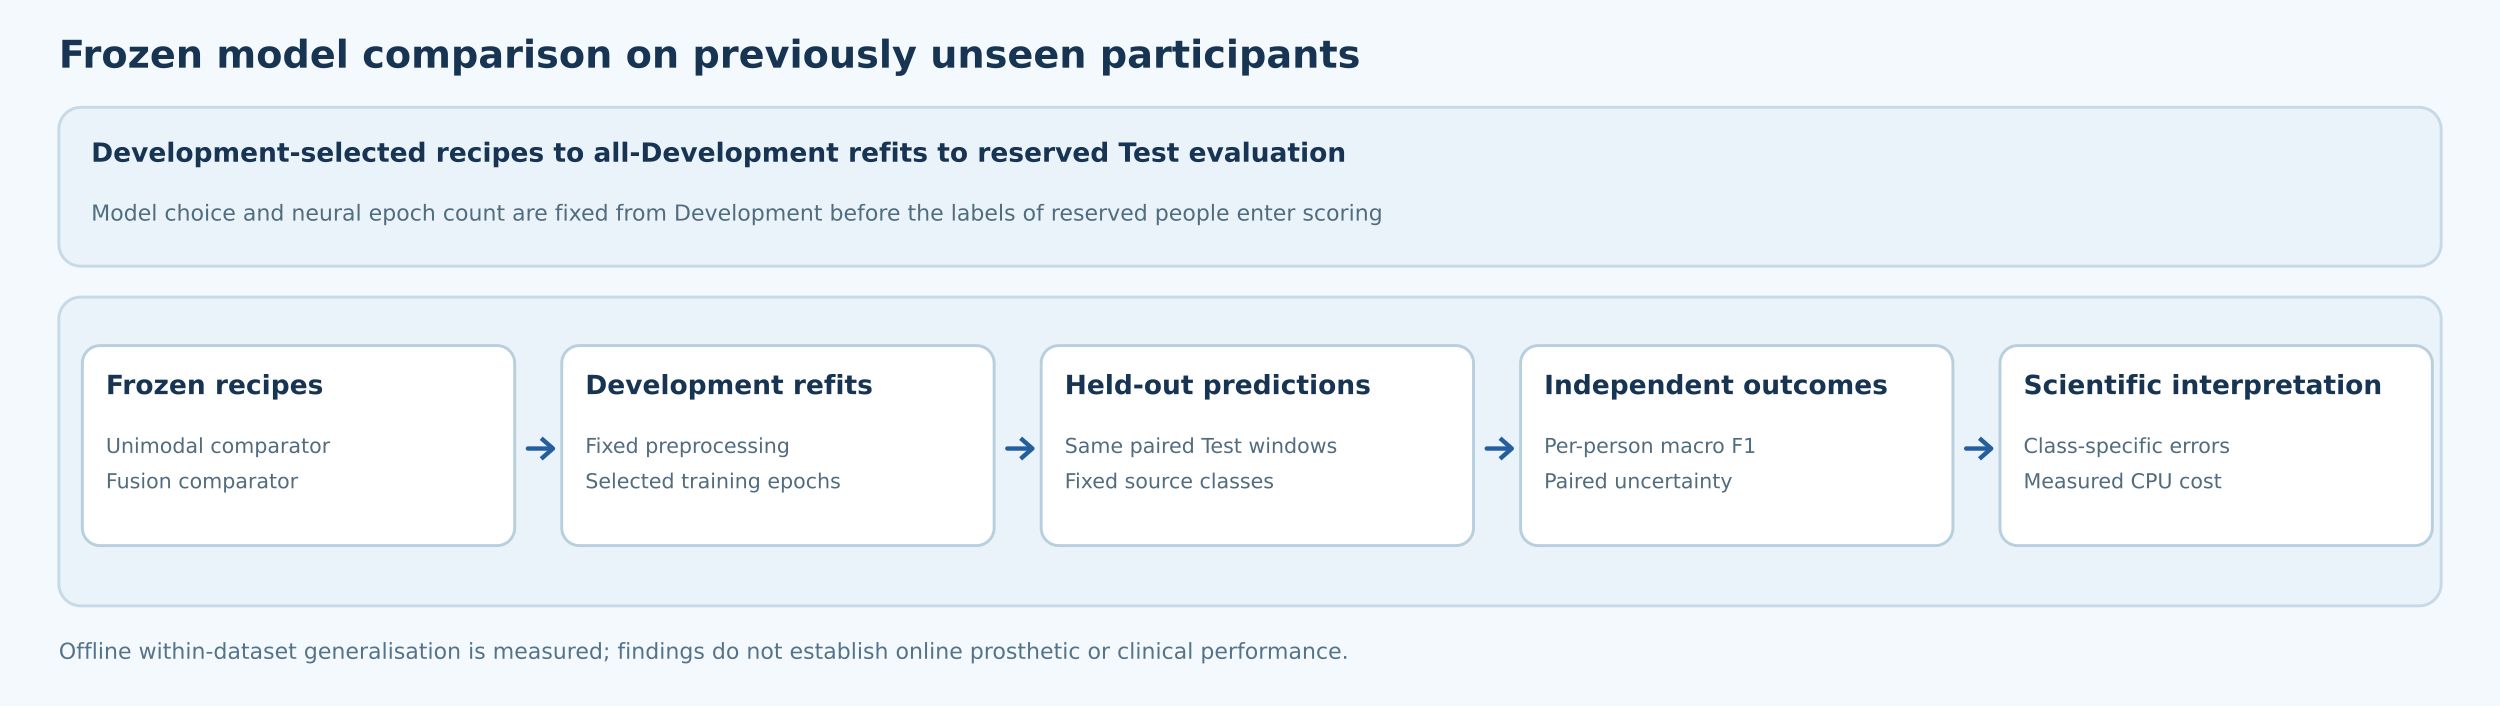
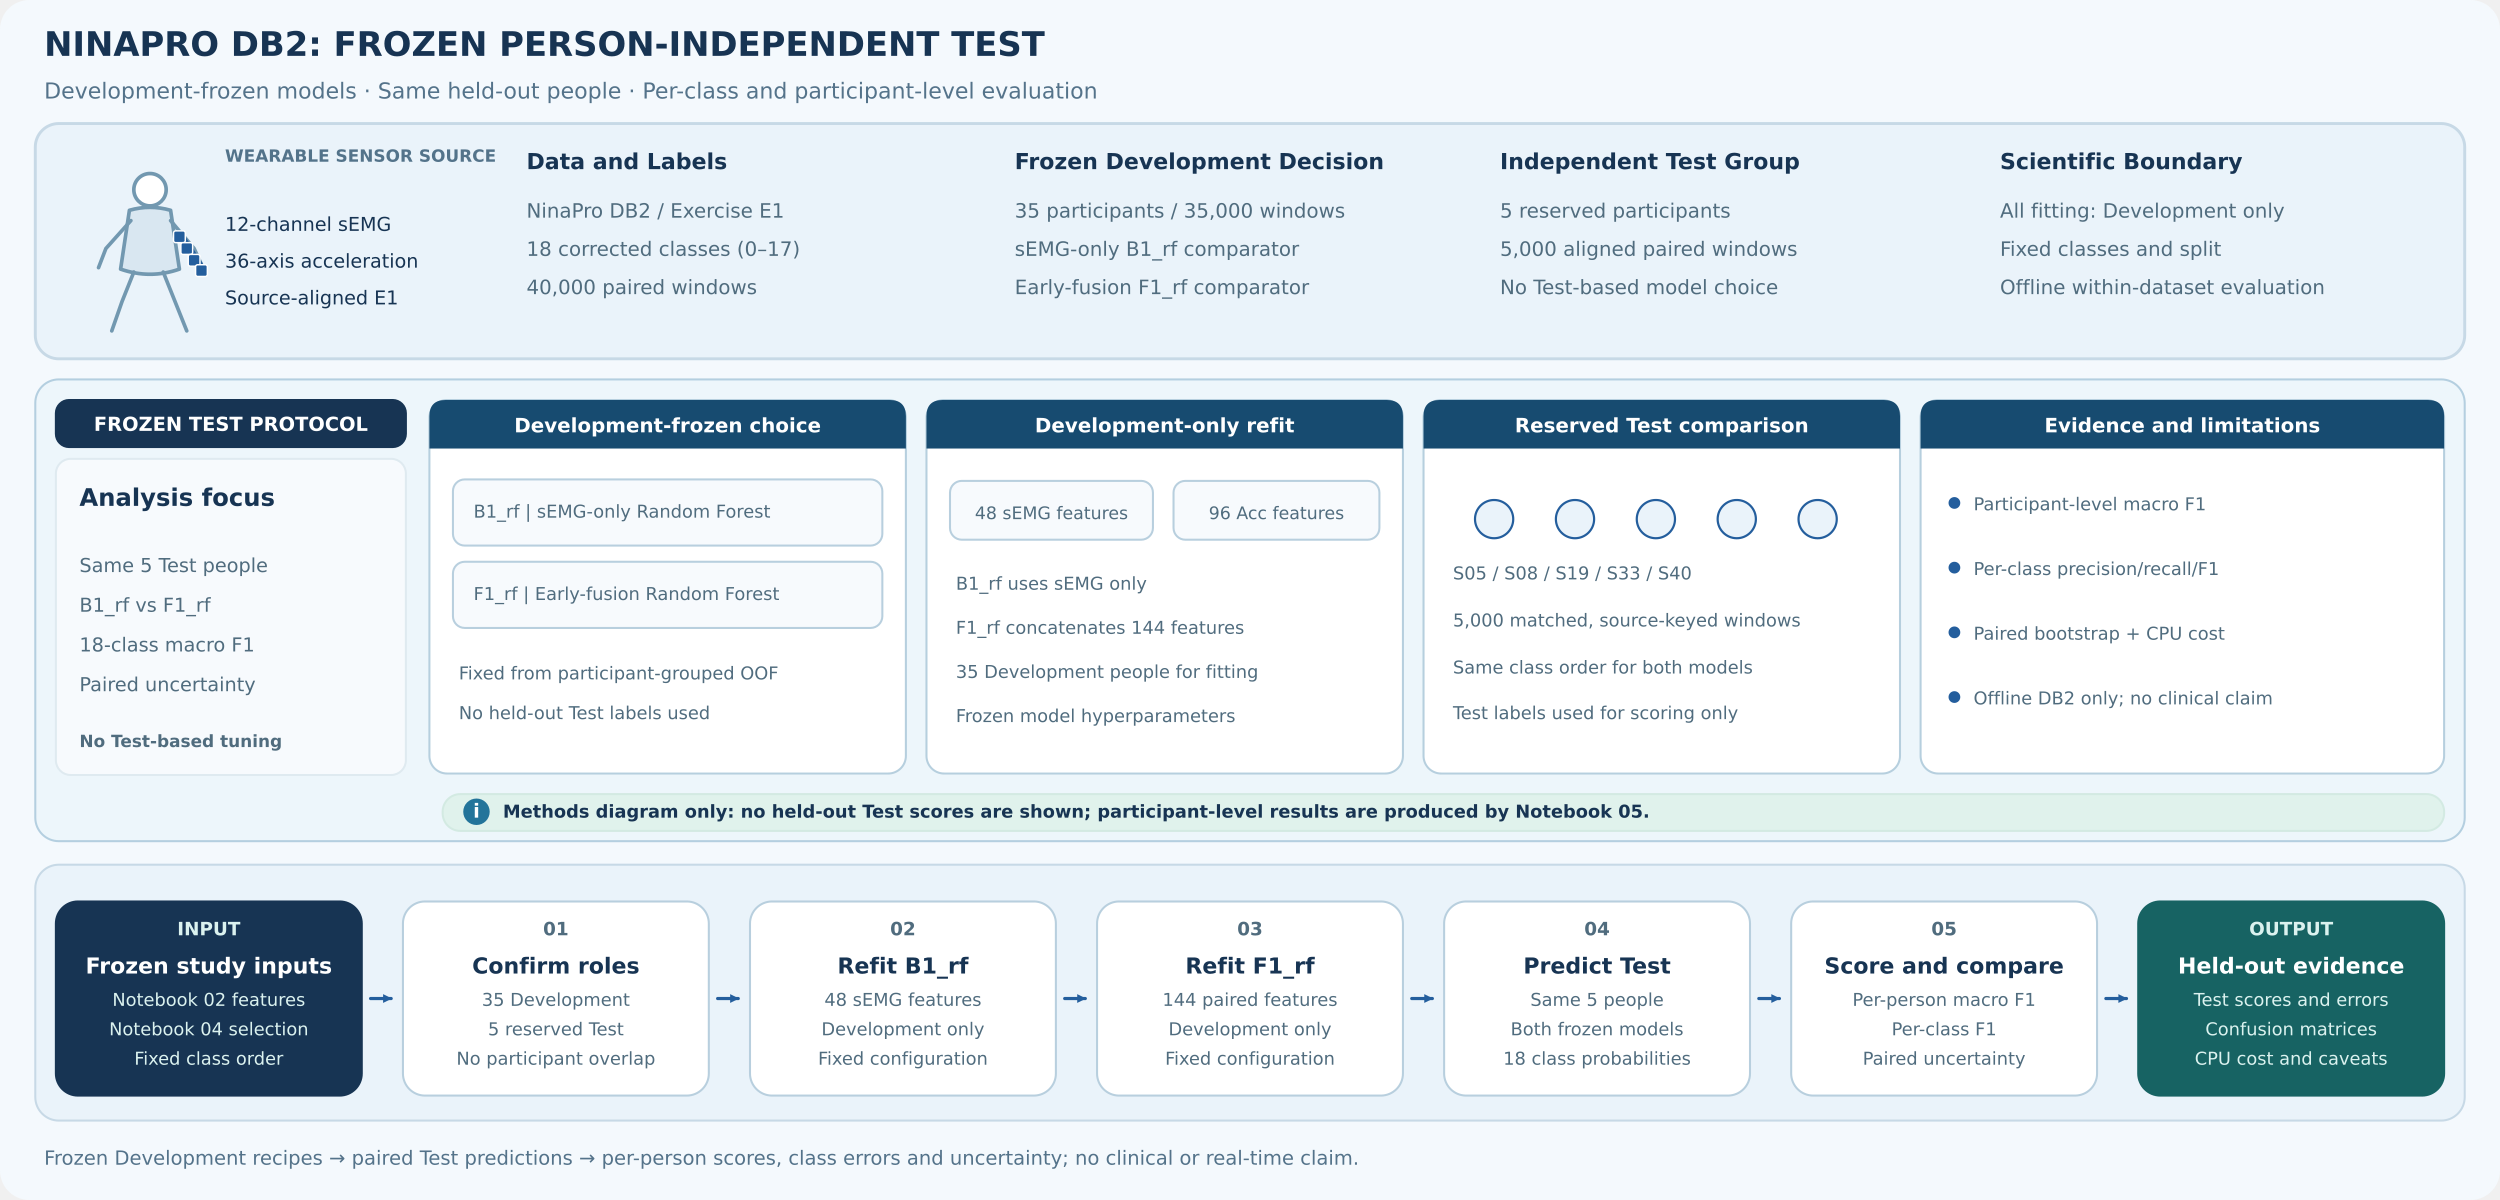
- <svg xmlns="http://www.w3.org/2000/svg" width="1700" height="480" viewBox="0 0 1700 480" role="img" font-family="DejaVu Sans, Arial, sans-serif">
-   <rect width="1700" height="480" fill="#F4F9FD" />
-   <text x="40" y="46" fill="#173453" font-size="26" font-weight="bold">
-     <tspan x="40" dy="0">Frozen model comparison on previously unseen participants</tspan>
-   </text>
-   <rect x="40" y="73" width="1620" height="108" rx="15" fill="#EAF3FA" stroke="#C7D9E6" stroke-width="2" />
-   <text x="62" y="110" fill="#173453" font-size="18" font-weight="bold">
-     <tspan x="62" dy="0">Development-selected recipes to all-Development refits to reserved Test evaluation</tspan>
-   </text>
-   <text x="62" y="150" fill="#506C7E" font-size="15" font-weight="normal">
-     <tspan x="62" dy="0">Model choice and neural epoch count are fixed from Development before the labels of reserved people enter scoring</tspan>
-   </text>
-   <rect x="40" y="202" width="1620" height="210" rx="15" fill="#EAF3FA" stroke="#C7D9E6" stroke-width="2" />
-   <rect x="56" y="235" width="294" height="136" rx="12" fill="#FFFFFF" stroke="#B8CFDE" stroke-width="2" />
-   <text x="72" y="268" fill="#173453" font-size="18" font-weight="bold">
-     <tspan x="72" dy="0">Frozen recipes</tspan>
-   </text>
-   <text x="72" y="308" fill="#506C7E" font-size="14" font-weight="normal">
-     <tspan x="72" dy="0">Unimodal comparator</tspan>
-     <tspan x="72" dy="24">Fusion comparator</tspan>
-   </text>
-   <path d="M359 305 h15" stroke="#245E9D" stroke-width="3" stroke-linecap="round" />
-   <path d="M368 298 l8 7 -8 7" stroke="#245E9D" stroke-width="3" fill="none" stroke-linejoin="round" />
-   <rect x="382" y="235" width="294" height="136" rx="12" fill="#FFFFFF" stroke="#B8CFDE" stroke-width="2" />
-   <text x="398" y="268" fill="#173453" font-size="18" font-weight="bold">
-     <tspan x="398" dy="0">Development refits</tspan>
-   </text>
-   <text x="398" y="308" fill="#506C7E" font-size="14" font-weight="normal">
-     <tspan x="398" dy="0">Fixed preprocessing</tspan>
-     <tspan x="398" dy="24">Selected training epochs</tspan>
-   </text>
-   <path d="M685 305 h15" stroke="#245E9D" stroke-width="3" stroke-linecap="round" />
-   <path d="M694 298 l8 7 -8 7" stroke="#245E9D" stroke-width="3" fill="none" stroke-linejoin="round" />
-   <rect x="708" y="235" width="294" height="136" rx="12" fill="#FFFFFF" stroke="#B8CFDE" stroke-width="2" />
-   <text x="724" y="268" fill="#173453" font-size="18" font-weight="bold">
-     <tspan x="724" dy="0">Held-out predictions</tspan>
-   </text>
-   <text x="724" y="308" fill="#506C7E" font-size="14" font-weight="normal">
-     <tspan x="724" dy="0">Same paired Test windows</tspan>
-     <tspan x="724" dy="24">Fixed source classes</tspan>
-   </text>
-   <path d="M1011 305 h15" stroke="#245E9D" stroke-width="3" stroke-linecap="round" />
-   <path d="M1020 298 l8 7 -8 7" stroke="#245E9D" stroke-width="3" fill="none" stroke-linejoin="round" />
-   <rect x="1034" y="235" width="294" height="136" rx="12" fill="#FFFFFF" stroke="#B8CFDE" stroke-width="2" />
-   <text x="1050" y="268" fill="#173453" font-size="18" font-weight="bold">
-     <tspan x="1050" dy="0">Independent outcomes</tspan>
-   </text>
-   <text x="1050" y="308" fill="#506C7E" font-size="14" font-weight="normal">
-     <tspan x="1050" dy="0">Per-person macro F1</tspan>
-     <tspan x="1050" dy="24">Paired uncertainty</tspan>
-   </text>
-   <path d="M1337 305 h15" stroke="#245E9D" stroke-width="3" stroke-linecap="round" />
-   <path d="M1346 298 l8 7 -8 7" stroke="#245E9D" stroke-width="3" fill="none" stroke-linejoin="round" />
-   <rect x="1360" y="235" width="294" height="136" rx="12" fill="#FFFFFF" stroke="#B8CFDE" stroke-width="2" />
-   <text x="1376" y="268" fill="#173453" font-size="18" font-weight="bold">
-     <tspan x="1376" dy="0">Scientific interpretation</tspan>
-   </text>
-   <text x="1376" y="308" fill="#506C7E" font-size="14" font-weight="normal">
-     <tspan x="1376" dy="0">Class-specific errors</tspan>
-     <tspan x="1376" dy="24">Measured CPU cost</tspan>
-   </text>
-   <text x="40" y="448" fill="#54738A" font-size="15" font-weight="normal">
-     <tspan x="40" dy="0">Offline within-dataset generalisation is measured; findings do not establish online prosthetic or clinical performance.</tspan>
-   </text>
+ <svg xmlns="http://www.w3.org/2000/svg" width="1700" height="816" viewBox="0 0 1700 816" role="img" aria-labelledby="title desc">
+   <defs>
+     <marker id="arr" markerUnits="userSpaceOnUse" markerWidth="6" markerHeight="6" refX="5.5" refY="3" orient="auto">
+       <path d="M0 0 L6 3 L0 6 Z" fill="#245E9D" />
+     </marker>
+     <style>
+   text{font-family:DejaVu Sans,Arial,sans-serif;font-weight:400}
+   .figure-title{font-size:23px;font-weight:700;fill:#173453}
+   .subtitle{font-size:15px;fill:#54738A}
+   .source-heading{font-size:11.5px;font-weight:700;fill:#53738A}
+   .source-label{font-size:13px;fill:#173453}
+   .context-heading{font-size:15px;font-weight:700;fill:#173453}
+   .context-body{font-size:13.5px;fill:#506C7E}
+   .section-label{font-size:13.2px;font-weight:700;fill:#FFFFFF}
+   .focus-heading{font-size:16.5px;font-weight:700;fill:#173453}
+   .focus-body{font-size:13.1px;fill:#506C7E}
+   .qualification{font-size:11.5px;font-weight:700;fill:#506C7E}
+   .card-heading{font-size:13.5px;font-weight:700;fill:#FFFFFF}
+   .card-body{font-size:12.1px;fill:#506C7E}
+   .chart-label{font-size:11.8px;fill:#506C7E}
+   .scientific-note{font-size:12.1px;font-weight:700;fill:#173453}
+   .workflow-id{font-size:12.5px;font-weight:700;fill:#506C7E}
+   .workflow-heading{font-size:15px;font-weight:700;fill:#173453}
+   .workflow-body{font-size:12.1px;fill:#506C7E}
+   .terminal-id{font-size:12.5px;font-weight:700;fill:#DBF2EF}
+   .terminal-heading{font-size:15px;font-weight:700;fill:#FFFFFF}
+   .terminal-body{font-size:12.1px;fill:#DBF2EF}
+   .footer{font-size:13.3px;fill:#54738A}
+   .small-box{fill:#F7FAFD;stroke:#B8CFDE;stroke-width:1.4}
+   .symbol{font-size:13px;font-weight:700;fill:#245E9D}
+   </style>
+   </defs>
+   <rect x="0" y="0" width="1700" height="816" rx="20" fill="#F4F9FD" stroke="none" stroke-width="1" />
+   <g id="band-0-header">
+     <text id="figure-text-001" x="30" y="38" class="figure-title">NINAPRO DB2: FROZEN PERSON-INDEPENDENT TEST</text>
+     <text id="figure-text-002" x="30" y="67" class="subtitle">Development-frozen models · Same held-out people · Per-class and participant-level evaluation</text>
+   </g>
+   <g id="band-1-context">
+     <rect x="24" y="84" width="1652" height="160" rx="16" fill="#EAF3FA" stroke="#C7D9E6" stroke-width="2" />
+     <g id="source-schematic">
+       <g stroke="#7298B0" stroke-width="2.5" stroke-linecap="round" stroke-linejoin="round">
+         <circle cx="102" cy="129" r="11" fill="#FFFFFF" />
+         <path d="M88 143 Q102 139 116 143 L122 183 Q102 190 82 183 Z" fill="#D9E7F1" />
+         <path d="M89 150 L72 169 L67 182 M116 150 L132 169 L138 182 M91 185 L83 205 L76 225 M111 185 L119 205 L127 225" fill="none" />
+       </g>
+       <path d="M124 160 L137 180" stroke="#245E9D" stroke-width="2.5" fill="none" />
+       <rect x="118" y="157" width="8" height="8" rx="1.4" fill="#245E9D" stroke="#FFFFFF" />
+       <rect x="123" y="165" width="8" height="8" rx="1.4" fill="#245E9D" stroke="#FFFFFF" />
+       <rect x="128" y="173" width="8" height="8" rx="1.4" fill="#245E9D" stroke="#FFFFFF" />
+       <rect x="133" y="180" width="8" height="8" rx="1.4" fill="#245E9D" stroke="#FFFFFF" />
+       <text id="figure-text-003" x="153" y="110" class="source-heading">WEARABLE SENSOR SOURCE</text>
+       <text id="figure-text-004" x="153" y="157" class="source-label">12-channel sEMG</text>
+       <text id="figure-text-005" x="153" y="182" class="source-label">36-axis acceleration</text>
+       <text id="figure-text-006" x="153" y="207" class="source-label">Source-aligned E1</text>
+     </g>
+     <g class="context-module">
+       <text id="figure-text-007" x="358" y="115" class="context-heading">Data and Labels</text>
+       <text id="figure-text-008" x="358" y="148" class="context-body">NinaPro DB2 / Exercise E1</text>
+       <text id="figure-text-009" x="358" y="174" class="context-body">18 corrected classes (0–17)</text>
+       <text id="figure-text-010" x="358" y="200" class="context-body">40,000 paired windows</text>
+     </g>
+     <g class="context-module">
+       <text id="figure-text-011" x="690" y="115" class="context-heading">Frozen Development Decision</text>
+       <text id="figure-text-012" x="690" y="148" class="context-body">35 participants / 35,000 windows</text>
+       <text id="figure-text-013" x="690" y="174" class="context-body">sEMG-only B1_rf comparator</text>
+       <text id="figure-text-014" x="690" y="200" class="context-body">Early-fusion F1_rf comparator</text>
+     </g>
+     <g class="context-module">
+       <text id="figure-text-015" x="1020" y="115" class="context-heading">Independent Test Group</text>
+       <text id="figure-text-016" x="1020" y="148" class="context-body">5 reserved participants</text>
+       <text id="figure-text-017" x="1020" y="174" class="context-body">5,000 aligned paired windows</text>
+       <text id="figure-text-018" x="1020" y="200" class="context-body">No Test-based model choice</text>
+     </g>
+     <g class="context-module">
+       <text id="figure-text-019" x="1360" y="115" class="context-heading">Scientific Boundary</text>
+       <text id="figure-text-020" x="1360" y="148" class="context-body">All fitting: Development only</text>
+       <text id="figure-text-021" x="1360" y="174" class="context-body">Fixed classes and split</text>
+       <text id="figure-text-022" x="1360" y="200" class="context-body">Offline within-dataset evaluation</text>
+     </g>
+   </g>
+   <g id="band-2-analysis">
+     <rect x="24" y="258" width="1652" height="314" rx="16" fill="#EDF6FB" stroke="#B4CFE0" stroke-width="1.4" />
+     <rect x="38" y="272" width="238" height="32" rx="9" fill="#173453" stroke="#173453" stroke-width="1.4" />
+     <text id="n05-focus-label" x="157" y="293" class="section-label" text-anchor="middle">FROZEN TEST PROTOCOL</text>
+     <rect x="38" y="312" width="238" height="215" rx="10" fill="#F7FAFD" stroke="#DFEAF0" stroke-width="1.4" />
+     <text id="n05-focus-heading" x="54" y="344" class="focus-heading">Analysis focus</text>
+     <text id="n05-focus-1" x="54" y="389" class="focus-body">Same 5 Test people</text>
+     <text id="n05-focus-2" x="54" y="416" class="focus-body">B1_rf vs F1_rf</text>
+     <text id="n05-focus-3" x="54" y="443" class="focus-body">18-class macro F1</text>
+     <text id="n05-focus-4" x="54" y="470" class="focus-body">Paired uncertainty</text>
+     <text id="n05-focus-5" x="54" y="508" class="qualification">No Test-based tuning</text>
+     <g id="n05-evidence-panel-1">
+       <rect x="292" y="272" width="324" height="254" rx="12" fill="#FFFFFF" stroke="#B6CFDE" stroke-width="1.4" />
+       <path d="M303 272 H605 Q616 272 616 283 V305 H292 V283 Q292 272 303 272 Z" fill="#174B70" />
+       <text id="n05-panel-heading-1" x="454" y="294" class="card-heading" text-anchor="middle">Development-frozen choice</text>
+       <rect x="308" y="326" width="292" height="45" rx="8" fill="#F7FAFD" stroke="#B8CFDE" stroke-width="1.4" />
+       <text id="n05-panel-1a" x="322" y="352" class="card-body">B1_rf  |  sEMG-only Random Forest</text>
+       <rect x="308" y="382" width="292" height="45" rx="8" fill="#F7FAFD" stroke="#B8CFDE" stroke-width="1.4" />
+       <text id="n05-panel-1b" x="322" y="408" class="card-body">F1_rf  |  Early-fusion Random Forest</text>
+       <text id="n05-panel-1c" x="312" y="462" class="card-body">Fixed from participant-grouped OOF</text>
+       <text id="n05-panel-1d" x="312" y="489" class="card-body">No held-out Test labels used</text>
+     </g>
+     <g id="n05-evidence-panel-2">
+       <rect x="630" y="272" width="324" height="254" rx="12" fill="#FFFFFF" stroke="#B6CFDE" stroke-width="1.4" />
+       <path d="M641 272 H943 Q954 272 954 283 V305 H630 V283 Q630 272 641 272 Z" fill="#174B70" />
+       <text id="n05-panel-heading-2" x="792" y="294" class="card-heading" text-anchor="middle">Development-only refit</text>
+       <rect x="646" y="327" width="138" height="40" rx="8" fill="#F7FAFD" stroke="#B8CFDE" stroke-width="1.4" />
+       <text id="n05-panel-2a" x="715" y="353" class="chart-label" text-anchor="middle">48 sEMG features</text>
+       <rect x="798" y="327" width="140" height="40" rx="8" fill="#F7FAFD" stroke="#B8CFDE" stroke-width="1.4" />
+       <text id="n05-panel-2b" x="868" y="353" class="chart-label" text-anchor="middle">96 Acc features</text>
+       <text id="n05-panel-2c" x="650" y="401" class="card-body">B1_rf uses sEMG only</text>
+       <text id="n05-panel-2d" x="650" y="431" class="card-body">F1_rf concatenates 144 features</text>
+       <text id="n05-panel-2e" x="650" y="461" class="card-body">35 Development people for fitting</text>
+       <text id="n05-panel-2f" x="650" y="491" class="card-body">Frozen model hyperparameters</text>
+     </g>
+     <g id="n05-evidence-panel-3">
+       <rect x="968" y="272" width="324" height="254" rx="12" fill="#FFFFFF" stroke="#B6CFDE" stroke-width="1.4" />
+       <path d="M979 272 H1281 Q1292 272 1292 283 V305 H968 V283 Q968 272 979 272 Z" fill="#174B70" />
+       <text id="n05-panel-heading-3" x="1130" y="294" class="card-heading" text-anchor="middle">Reserved Test comparison</text>
+       <circle cx="1016" cy="353" r="13" fill="#EAF3FA" stroke="#245E9D" stroke-width="1.5" />
+       <circle cx="1071" cy="353" r="13" fill="#EAF3FA" stroke="#245E9D" stroke-width="1.5" />
+       <circle cx="1126" cy="353" r="13" fill="#EAF3FA" stroke="#245E9D" stroke-width="1.5" />
+       <circle cx="1181" cy="353" r="13" fill="#EAF3FA" stroke="#245E9D" stroke-width="1.5" />
+       <circle cx="1236" cy="353" r="13" fill="#EAF3FA" stroke="#245E9D" stroke-width="1.5" />
+       <text id="n05-panel-3a" x="988" y="394" class="card-body">S05 / S08 / S19 / S33 / S40</text>
+       <text id="n05-panel-3b" x="988" y="426" class="card-body">5,000 matched, source-keyed windows</text>
+       <text id="n05-panel-3c" x="988" y="458" class="card-body">Same class order for both models</text>
+       <text id="n05-panel-3d" x="988" y="489" class="card-body">Test labels used for scoring only</text>
+     </g>
+     <g id="n05-evidence-panel-4">
+       <rect x="1306" y="272" width="356" height="254" rx="12" fill="#FFFFFF" stroke="#B6CFDE" stroke-width="1.4" />
+       <path d="M1317 272 H1651 Q1662 272 1662 283 V305 H1306 V283 Q1306 272 1317 272 Z" fill="#174B70" />
+       <text id="n05-panel-heading-4" x="1484" y="294" class="card-heading" text-anchor="middle">Evidence and limitations</text>
+       <circle cx="1329" cy="342" r="4" fill="#245E9D" />
+       <text id="n05-panel-4-0" x="1342" y="347" class="card-body">Participant-level macro F1</text>
+       <circle cx="1329" cy="386" r="4" fill="#245E9D" />
+       <text id="n05-panel-4-1" x="1342" y="391" class="card-body">Per-class precision/recall/F1</text>
+       <circle cx="1329" cy="430" r="4" fill="#245E9D" />
+       <text id="n05-panel-4-2" x="1342" y="435" class="card-body">Paired bootstrap + CPU cost</text>
+       <circle cx="1329" cy="474" r="4" fill="#245E9D" />
+       <text id="n05-panel-4-3" x="1342" y="479" class="card-body">Offline DB2 only; no clinical claim</text>
+     </g>
+     <rect x="301" y="540" width="1361" height="25" rx="12" fill="#E0F2EC" stroke="#D3EAE2" stroke-width="1.4" />
+     <circle cx="324" cy="552" r="9" fill="#23749A" />
+     <text id="n05-note-i" x="324" y="556" class="section-label" text-anchor="middle">i</text>
+     <text id="n05-note" x="342" y="556" class="scientific-note">Methods diagram only: no held-out Test scores are shown; participant-level results are produced by Notebook 05.</text>
+   </g>
+   <g id="band-3-workflow">
+     <rect x="24" y="588" width="1652" height="174" rx="16" fill="#EAF3FA" stroke="#C7D9E6" stroke-width="1.4" />
+     <g id="n05-workflow-node-0">
+       <rect x="38" y="613" width="208" height="132" rx="15" fill="#173453" stroke="#173453" stroke-width="1.4" />
+       <text id="n05-workflow-id-0" x="142" y="636" class="terminal-id" text-anchor="middle">INPUT</text>
+       <text id="n05-workflow-title-0" x="142" y="662" class="terminal-heading" text-anchor="middle">Frozen study inputs</text>
+       <text id="n05-workflow-body-0-0" x="142" y="684" class="terminal-body" text-anchor="middle">Notebook 02 features</text>
+       <text id="n05-workflow-body-0-1" x="142" y="704" class="terminal-body" text-anchor="middle">Notebook 04 selection</text>
+       <text id="n05-workflow-body-0-2" x="142" y="724" class="terminal-body" text-anchor="middle">Fixed class order</text>
+     </g>
+     <path d="M252 679 H266" fill="none" stroke="#245E9D" stroke-width="2.2" stroke-linecap="round" marker-end="url(#arr)" />
+     <g id="n05-workflow-node-1">
+       <rect x="274" y="613" width="208" height="132" rx="15" fill="#FFFFFF" stroke="#B8CFDE" stroke-width="1.4" />
+       <text id="n05-workflow-id-1" x="378" y="636" class="workflow-id" text-anchor="middle">01</text>
+       <text id="n05-workflow-title-1" x="378" y="662" class="workflow-heading" text-anchor="middle">Confirm roles</text>
+       <text id="n05-workflow-body-1-0" x="378" y="684" class="workflow-body" text-anchor="middle">35 Development</text>
+       <text id="n05-workflow-body-1-1" x="378" y="704" class="workflow-body" text-anchor="middle">5 reserved Test</text>
+       <text id="n05-workflow-body-1-2" x="378" y="724" class="workflow-body" text-anchor="middle">No participant overlap</text>
+     </g>
+     <path d="M488 679 H502" fill="none" stroke="#245E9D" stroke-width="2.2" stroke-linecap="round" marker-end="url(#arr)" />
+     <g id="n05-workflow-node-2">
+       <rect x="510" y="613" width="208" height="132" rx="15" fill="#FFFFFF" stroke="#B8CFDE" stroke-width="1.4" />
+       <text id="n05-workflow-id-2" x="614" y="636" class="workflow-id" text-anchor="middle">02</text>
+       <text id="n05-workflow-title-2" x="614" y="662" class="workflow-heading" text-anchor="middle">Refit B1_rf</text>
+       <text id="n05-workflow-body-2-0" x="614" y="684" class="workflow-body" text-anchor="middle">48 sEMG features</text>
+       <text id="n05-workflow-body-2-1" x="614" y="704" class="workflow-body" text-anchor="middle">Development only</text>
+       <text id="n05-workflow-body-2-2" x="614" y="724" class="workflow-body" text-anchor="middle">Fixed configuration</text>
+     </g>
+     <path d="M724 679 H738" fill="none" stroke="#245E9D" stroke-width="2.2" stroke-linecap="round" marker-end="url(#arr)" />
+     <g id="n05-workflow-node-3">
+       <rect x="746" y="613" width="208" height="132" rx="15" fill="#FFFFFF" stroke="#B8CFDE" stroke-width="1.4" />
+       <text id="n05-workflow-id-3" x="850" y="636" class="workflow-id" text-anchor="middle">03</text>
+       <text id="n05-workflow-title-3" x="850" y="662" class="workflow-heading" text-anchor="middle">Refit F1_rf</text>
+       <text id="n05-workflow-body-3-0" x="850" y="684" class="workflow-body" text-anchor="middle">144 paired features</text>
+       <text id="n05-workflow-body-3-1" x="850" y="704" class="workflow-body" text-anchor="middle">Development only</text>
+       <text id="n05-workflow-body-3-2" x="850" y="724" class="workflow-body" text-anchor="middle">Fixed configuration</text>
+     </g>
+     <path d="M960 679 H974" fill="none" stroke="#245E9D" stroke-width="2.2" stroke-linecap="round" marker-end="url(#arr)" />
+     <g id="n05-workflow-node-4">
+       <rect x="982" y="613" width="208" height="132" rx="15" fill="#FFFFFF" stroke="#B8CFDE" stroke-width="1.4" />
+       <text id="n05-workflow-id-4" x="1086" y="636" class="workflow-id" text-anchor="middle">04</text>
+       <text id="n05-workflow-title-4" x="1086" y="662" class="workflow-heading" text-anchor="middle">Predict Test</text>
+       <text id="n05-workflow-body-4-0" x="1086" y="684" class="workflow-body" text-anchor="middle">Same 5 people</text>
+       <text id="n05-workflow-body-4-1" x="1086" y="704" class="workflow-body" text-anchor="middle">Both frozen models</text>
+       <text id="n05-workflow-body-4-2" x="1086" y="724" class="workflow-body" text-anchor="middle">18 class probabilities</text>
+     </g>
+     <path d="M1196 679 H1210" fill="none" stroke="#245E9D" stroke-width="2.2" stroke-linecap="round" marker-end="url(#arr)" />
+     <g id="n05-workflow-node-5">
+       <rect x="1218" y="613" width="208" height="132" rx="15" fill="#FFFFFF" stroke="#B8CFDE" stroke-width="1.4" />
+       <text id="n05-workflow-id-5" x="1322" y="636" class="workflow-id" text-anchor="middle">05</text>
+       <text id="n05-workflow-title-5" x="1322" y="662" class="workflow-heading" text-anchor="middle">Score and compare</text>
+       <text id="n05-workflow-body-5-0" x="1322" y="684" class="workflow-body" text-anchor="middle">Per-person macro F1</text>
+       <text id="n05-workflow-body-5-1" x="1322" y="704" class="workflow-body" text-anchor="middle">Per-class F1</text>
+       <text id="n05-workflow-body-5-2" x="1322" y="724" class="workflow-body" text-anchor="middle">Paired uncertainty</text>
+     </g>
+     <path d="M1432 679 H1446" fill="none" stroke="#245E9D" stroke-width="2.2" stroke-linecap="round" marker-end="url(#arr)" />
+     <g id="n05-workflow-node-6">
+       <rect x="1454" y="613" width="208" height="132" rx="15" fill="#176363" stroke="#176363" stroke-width="1.4" />
+       <text id="n05-workflow-id-6" x="1558" y="636" class="terminal-id" text-anchor="middle">OUTPUT</text>
+       <text id="n05-workflow-title-6" x="1558" y="662" class="terminal-heading" text-anchor="middle">Held-out evidence</text>
+       <text id="n05-workflow-body-6-0" x="1558" y="684" class="terminal-body" text-anchor="middle">Test scores and errors</text>
+       <text id="n05-workflow-body-6-1" x="1558" y="704" class="terminal-body" text-anchor="middle">Confusion matrices</text>
+       <text id="n05-workflow-body-6-2" x="1558" y="724" class="terminal-body" text-anchor="middle">CPU cost and caveats</text>
+     </g>
+   </g>
+   <g id="band-4-summary">
+     <text id="n05-footer" x="30" y="792" class="footer">Frozen Development recipes → paired Test predictions → per-person scores, class errors and uncertainty; no clinical or real-time claim.</text>
+   </g>
</svg>
